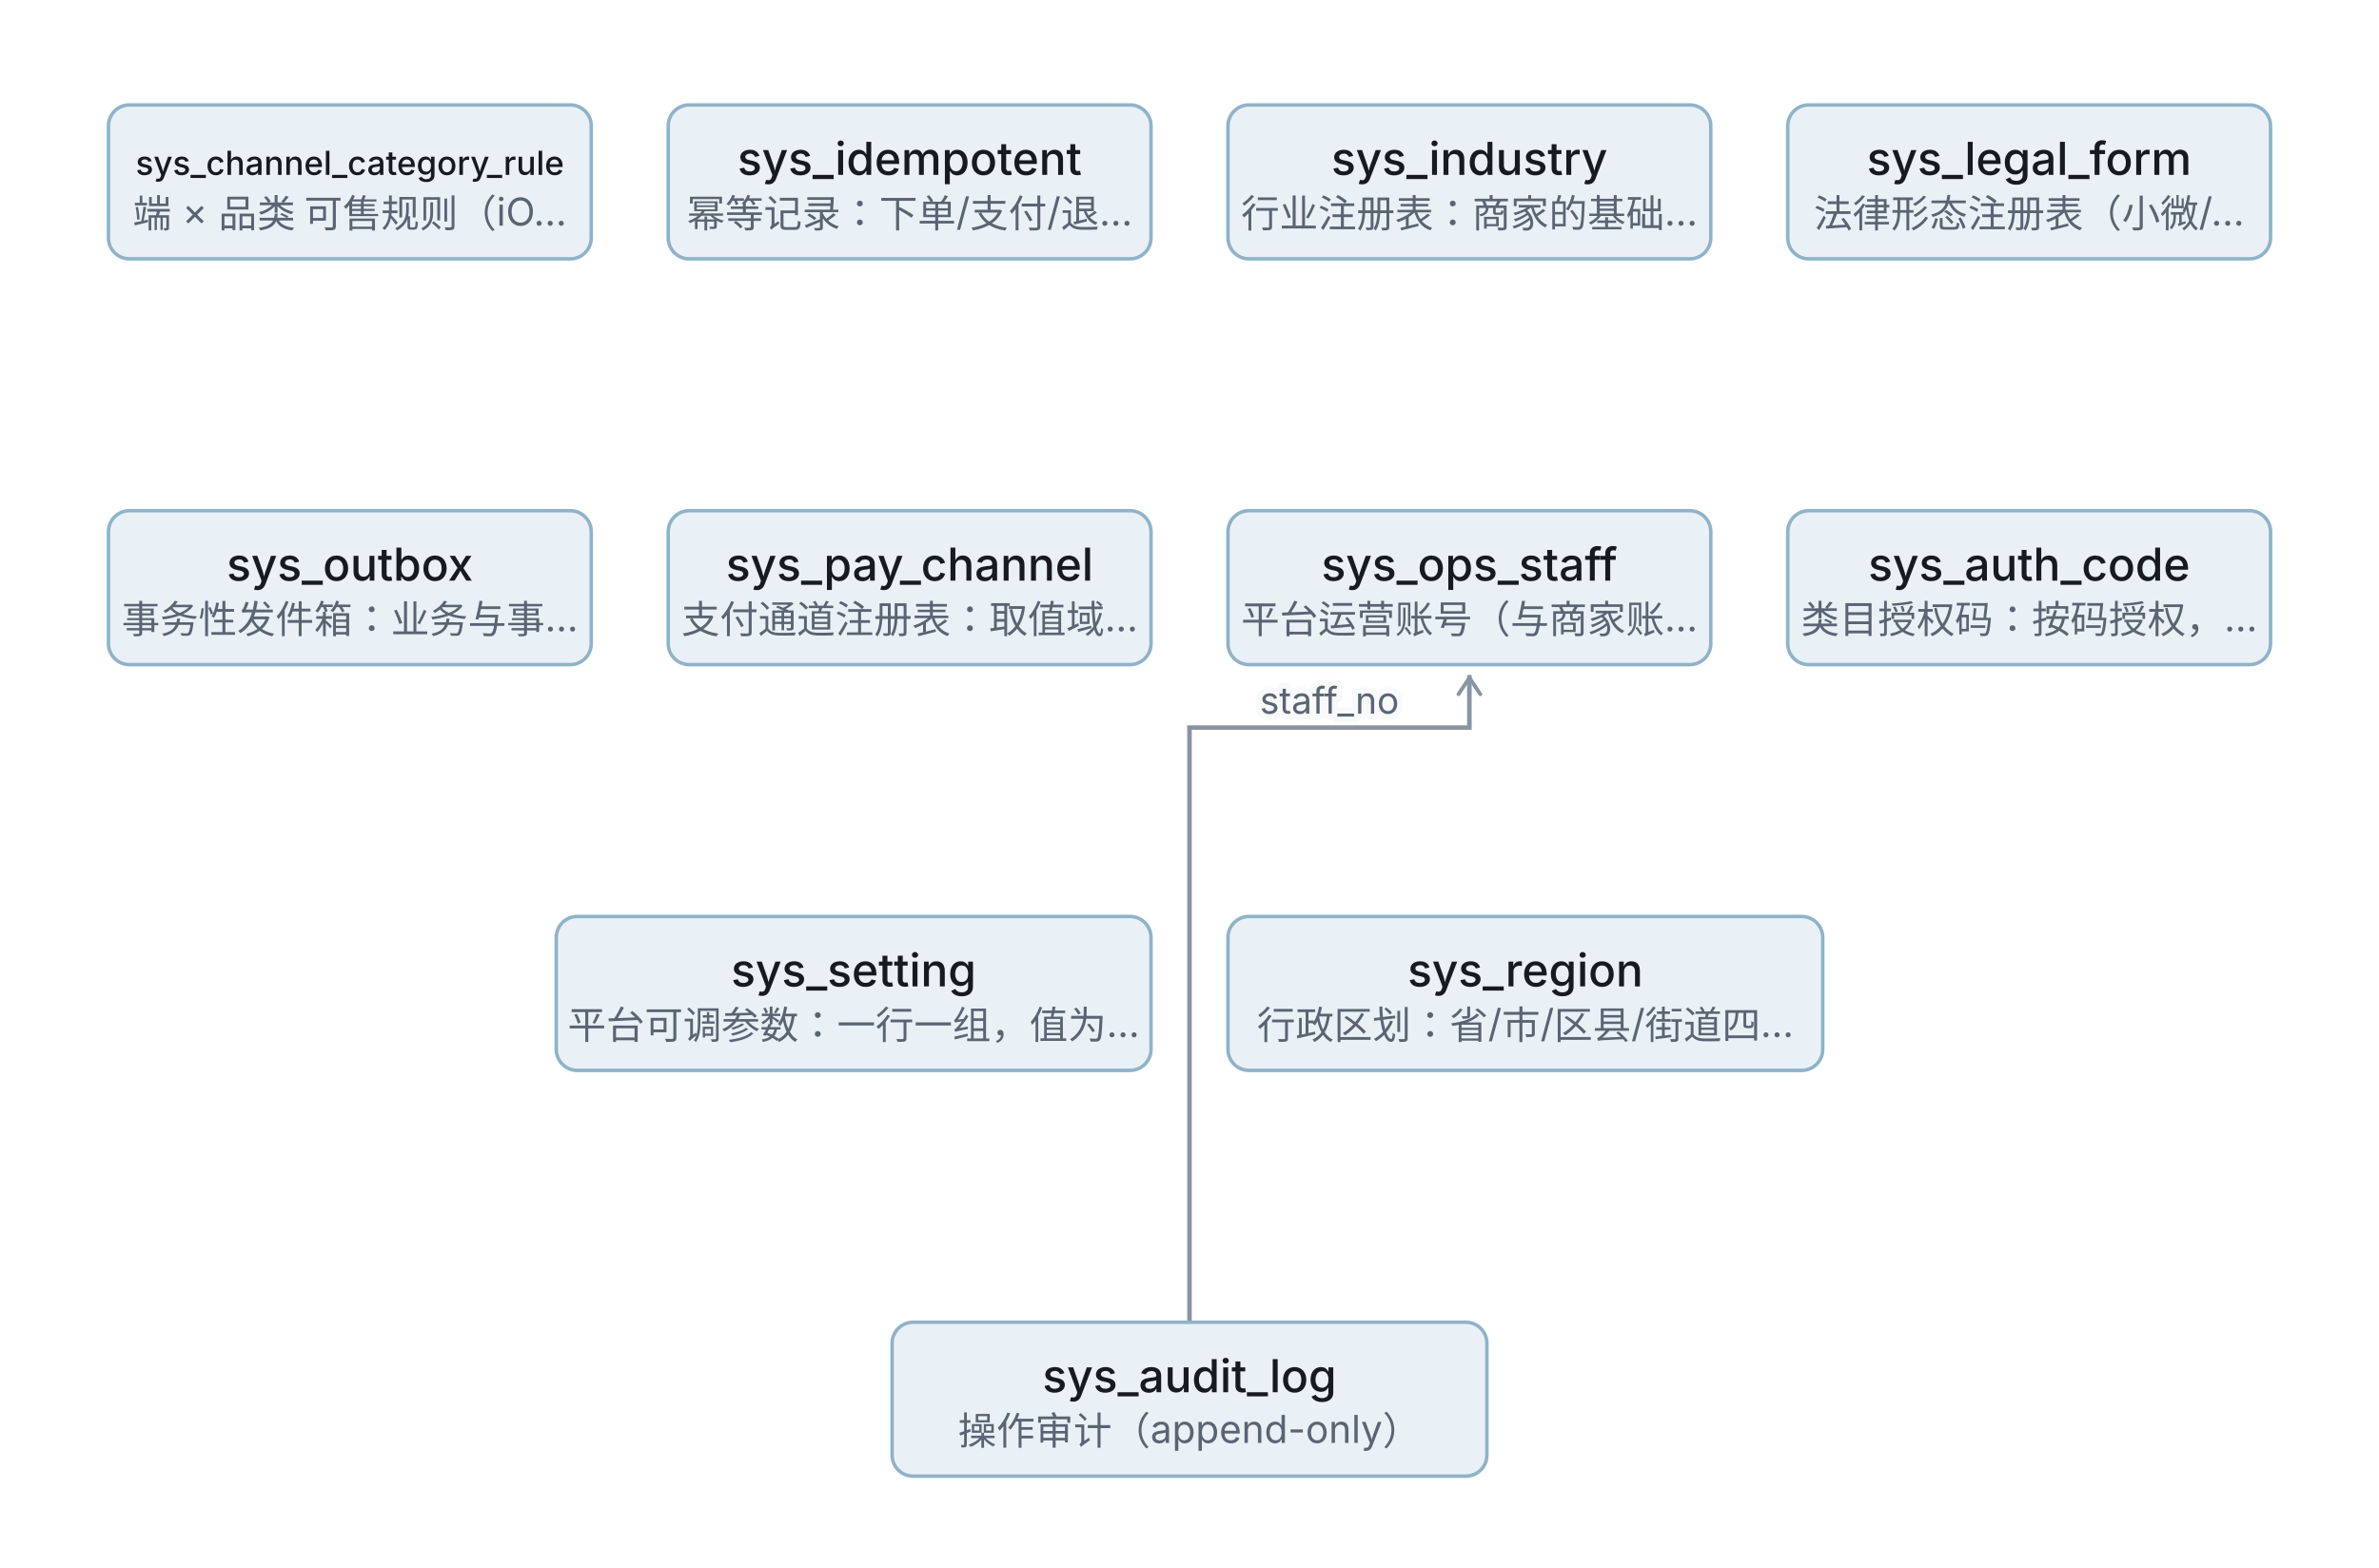
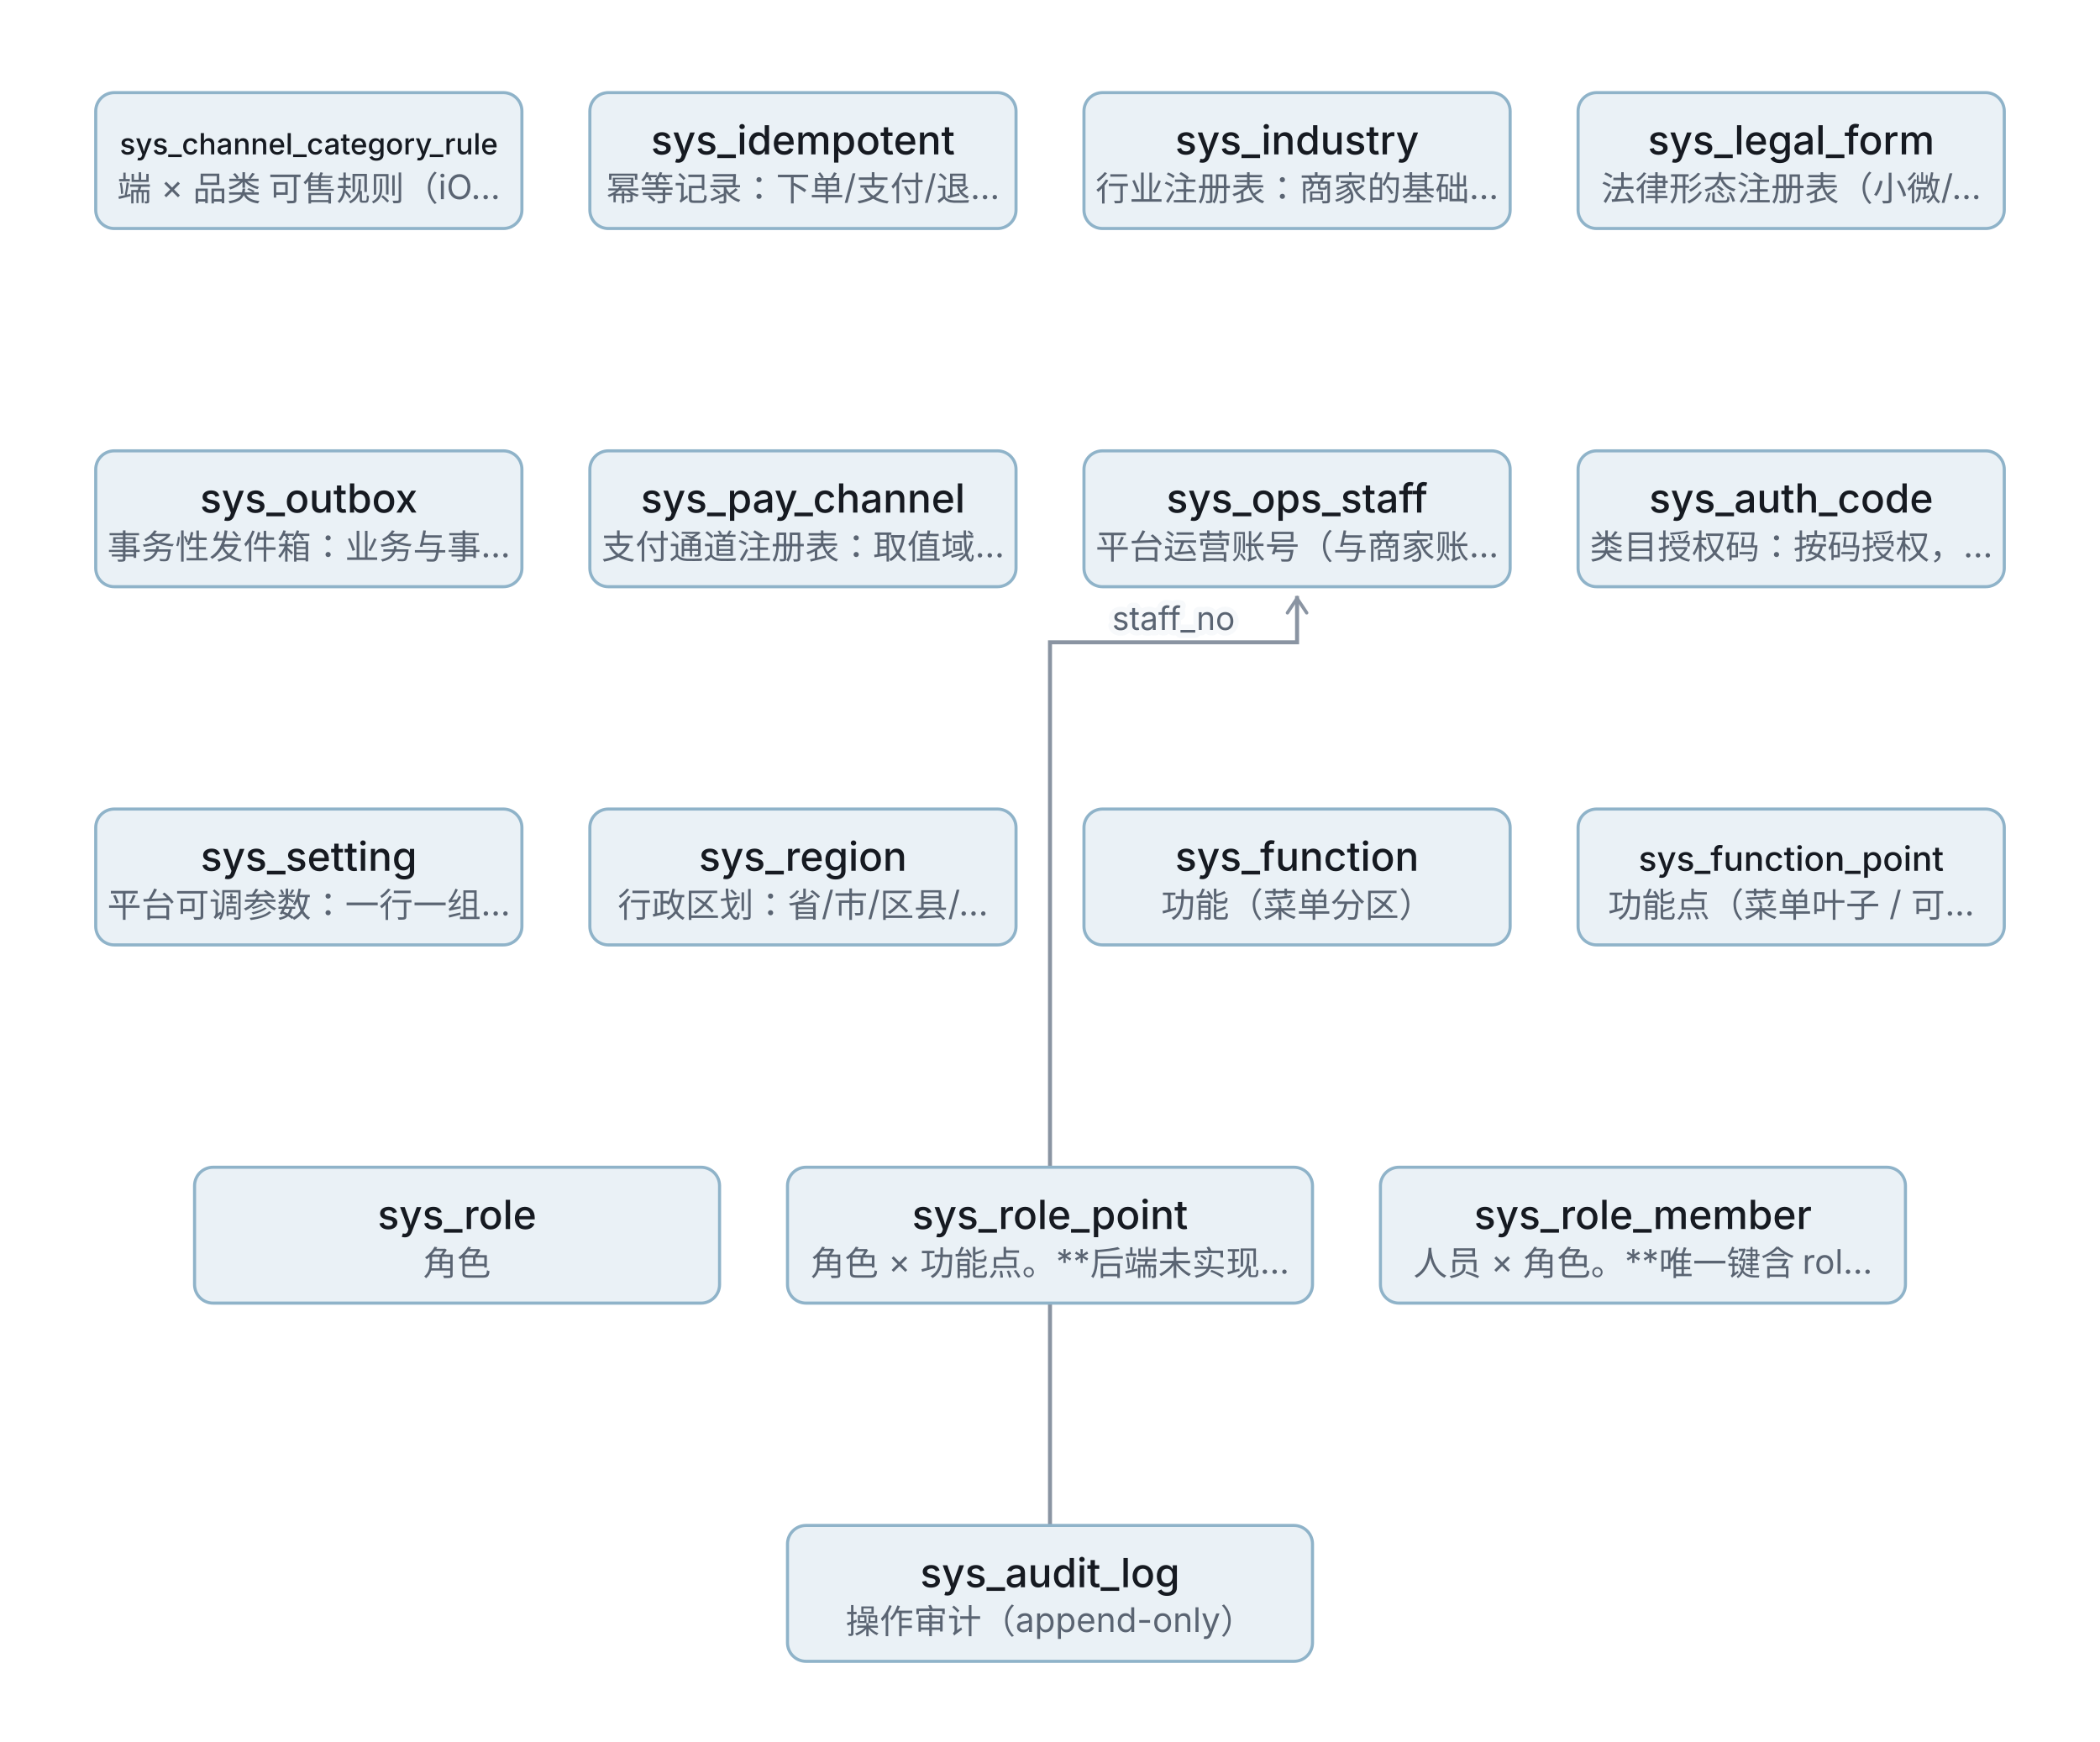
- <svg xmlns="http://www.w3.org/2000/svg" width="680" height="448" viewBox="0 0 680 448" role="img" font-family="system-ui,-apple-system,'PingFang SC',sans-serif">
+ <svg xmlns="http://www.w3.org/2000/svg" width="680" height="564" viewBox="0 0 680 564" role="img" font-family="system-ui,-apple-system,'PingFang SC',sans-serif">
  <defs>
    <marker id="a" viewBox="0 0 10 10" refX="9" refY="5" markerWidth="6" markerHeight="6" orient="auto-start-reverse">
      <path d="M2 1L8 5L2 9" fill="none" stroke="#8A94A2" stroke-width="1.4" stroke-linecap="round" />
    </marker>
    <style>.n{font-weight:500;fill:#161A21}.s{font-size:11px;fill:#5A6472}
.l{font-size:10.5px;fill:#5A6472;paint-order:stroke;stroke:#F7F9FB;stroke-width:3.5;stroke-linejoin:round}.b{font-size:11px;fill:#5A6472;letter-spacing:.1em}
.ar{stroke:#8A94A2;stroke-width:1.3;fill:none}</style>
  </defs>
-   <path class="ar" d="M340 378 L340 208 L420 208 L420 193" marker-end="url(#a)" />
+   <path class="ar" d="M340 494 L340 208 L420 208 L420 193" marker-end="url(#a)" />
  <rect x="31" y="30" width="138" height="44" rx="6" fill="#EAF1F6" stroke="#8FB3C9" />
  <text class="n" x="100" y="50" text-anchor="middle" font-size="9.5">sys_channel_category_rule</text>
  <text class="s" x="100" y="65" text-anchor="middle">端 × 品类 可售规则（iO…</text>
  <rect x="191" y="30" width="138" height="44" rx="6" fill="#EAF1F6" stroke="#8FB3C9" />
  <text class="n" x="260" y="50" text-anchor="middle" font-size="13">sys_idempotent</text>
  <text class="s" x="260" y="65" text-anchor="middle">幂等记录：下单/支付/退…</text>
  <rect x="351" y="30" width="138" height="44" rx="6" fill="#EAF1F6" stroke="#8FB3C9" />
  <text class="n" x="420" y="50" text-anchor="middle" font-size="13">sys_industry</text>
  <text class="s" x="420" y="65" text-anchor="middle">行业注册表：商家的基础…</text>
  <rect x="511" y="30" width="138" height="44" rx="6" fill="#EAF1F6" stroke="#8FB3C9" />
  <text class="n" x="580" y="50" text-anchor="middle" font-size="13">sys_legal_form</text>
  <text class="s" x="580" y="65" text-anchor="middle">法律形态注册表（小微/…</text>
  <rect x="31" y="146" width="138" height="44" rx="6" fill="#EAF1F6" stroke="#8FB3C9" />
  <text class="n" x="100" y="166" text-anchor="middle" font-size="13">sys_outbox</text>
  <text class="s" x="100" y="181" text-anchor="middle">事务性发件箱：业务与事…</text>
  <rect x="191" y="146" width="138" height="44" rx="6" fill="#EAF1F6" stroke="#8FB3C9" />
  <text class="n" x="260" y="166" text-anchor="middle" font-size="13">sys_pay_channel</text>
  <text class="s" x="260" y="181" text-anchor="middle">支付通道注册表：取值域…</text>
  <rect x="351" y="146" width="138" height="44" rx="6" fill="#EAF1F6" stroke="#8FB3C9" />
  <text class="n" x="420" y="166" text-anchor="middle" font-size="13">sys_ops_staff</text>
  <text class="s" x="420" y="181" text-anchor="middle">平台运营账号（与商家账…</text>
  <rect x="511" y="146" width="138" height="44" rx="6" fill="#EAF1F6" stroke="#8FB3C9" />
  <text class="n" x="580" y="166" text-anchor="middle" font-size="13">sys_auth_code</text>
  <text class="s" x="580" y="181" text-anchor="middle">类目授权码：按码授权，…</text>
-   <rect x="159" y="262" width="170" height="44" rx="6" fill="#EAF1F6" stroke="#8FB3C9" />
-   <text class="n" x="244" y="282" text-anchor="middle" font-size="13">sys_setting</text>
-   <text class="s" x="244" y="297" text-anchor="middle">平台可调参数：一行一组，值为…</text>
-   <rect x="351" y="262" width="170" height="44" rx="6" fill="#EAF1F6" stroke="#8FB3C9" />
-   <text class="n" x="436" y="282" text-anchor="middle" font-size="13">sys_region</text>
-   <text class="s" x="436" y="297" text-anchor="middle">行政区划：省/市/区县/街道四…</text>
+   <rect x="31" y="262" width="138" height="44" rx="6" fill="#EAF1F6" stroke="#8FB3C9" />
+   <text class="n" x="100" y="282" text-anchor="middle" font-size="13">sys_setting</text>
+   <text class="s" x="100" y="297" text-anchor="middle">平台可调参数：一行一组…</text>
+   <rect x="191" y="262" width="138" height="44" rx="6" fill="#EAF1F6" stroke="#8FB3C9" />
+   <text class="n" x="260" y="282" text-anchor="middle" font-size="13">sys_region</text>
+   <text class="s" x="260" y="297" text-anchor="middle">行政区划：省/市/区县/…</text>
+   <rect x="351" y="262" width="138" height="44" rx="6" fill="#EAF1F6" stroke="#8FB3C9" />
+   <text class="n" x="420" y="282" text-anchor="middle" font-size="13">sys_function</text>
+   <text class="s" x="420" y="297" text-anchor="middle">功能（菜单分区）</text>
+   <rect x="511" y="262" width="138" height="44" rx="6" fill="#EAF1F6" stroke="#8FB3C9" />
+   <text class="n" x="580" y="282" text-anchor="middle" font-size="11">sys_function_point</text>
+   <text class="s" x="580" y="297" text-anchor="middle">功能点（菜单叶子 / 可…</text>
+   <rect x="63" y="378" width="170" height="44" rx="6" fill="#EAF1F6" stroke="#8FB3C9" />
+   <text class="n" x="148" y="398" text-anchor="middle" font-size="13">sys_role</text>
+   <text class="s" x="148" y="413" text-anchor="middle">角色</text>
  <rect x="255" y="378" width="170" height="44" rx="6" fill="#EAF1F6" stroke="#8FB3C9" />
-   <text class="n" x="340" y="398" text-anchor="middle" font-size="13">sys_audit_log</text>
-   <text class="s" x="340" y="413" text-anchor="middle">操作审计（append-only）</text>
+   <text class="n" x="340" y="398" text-anchor="middle" font-size="13">sys_role_point</text>
+   <text class="s" x="340" y="413" text-anchor="middle">角色 × 功能点。**后端未实现…</text>
+   <rect x="447" y="378" width="170" height="44" rx="6" fill="#EAF1F6" stroke="#8FB3C9" />
+   <text class="n" x="532" y="398" text-anchor="middle" font-size="13">sys_role_member</text>
+   <text class="s" x="532" y="413" text-anchor="middle">人员 × 角色。**唯一键含 rol…</text>
+   <rect x="255" y="494" width="170" height="44" rx="6" fill="#EAF1F6" stroke="#8FB3C9" />
+   <text class="n" x="340" y="514" text-anchor="middle" font-size="13">sys_audit_log</text>
+   <text class="s" x="340" y="529" text-anchor="middle">操作审计（append-only）</text>
  <text class="l" x="380" y="204" text-anchor="middle">staff_no</text>
</svg>
